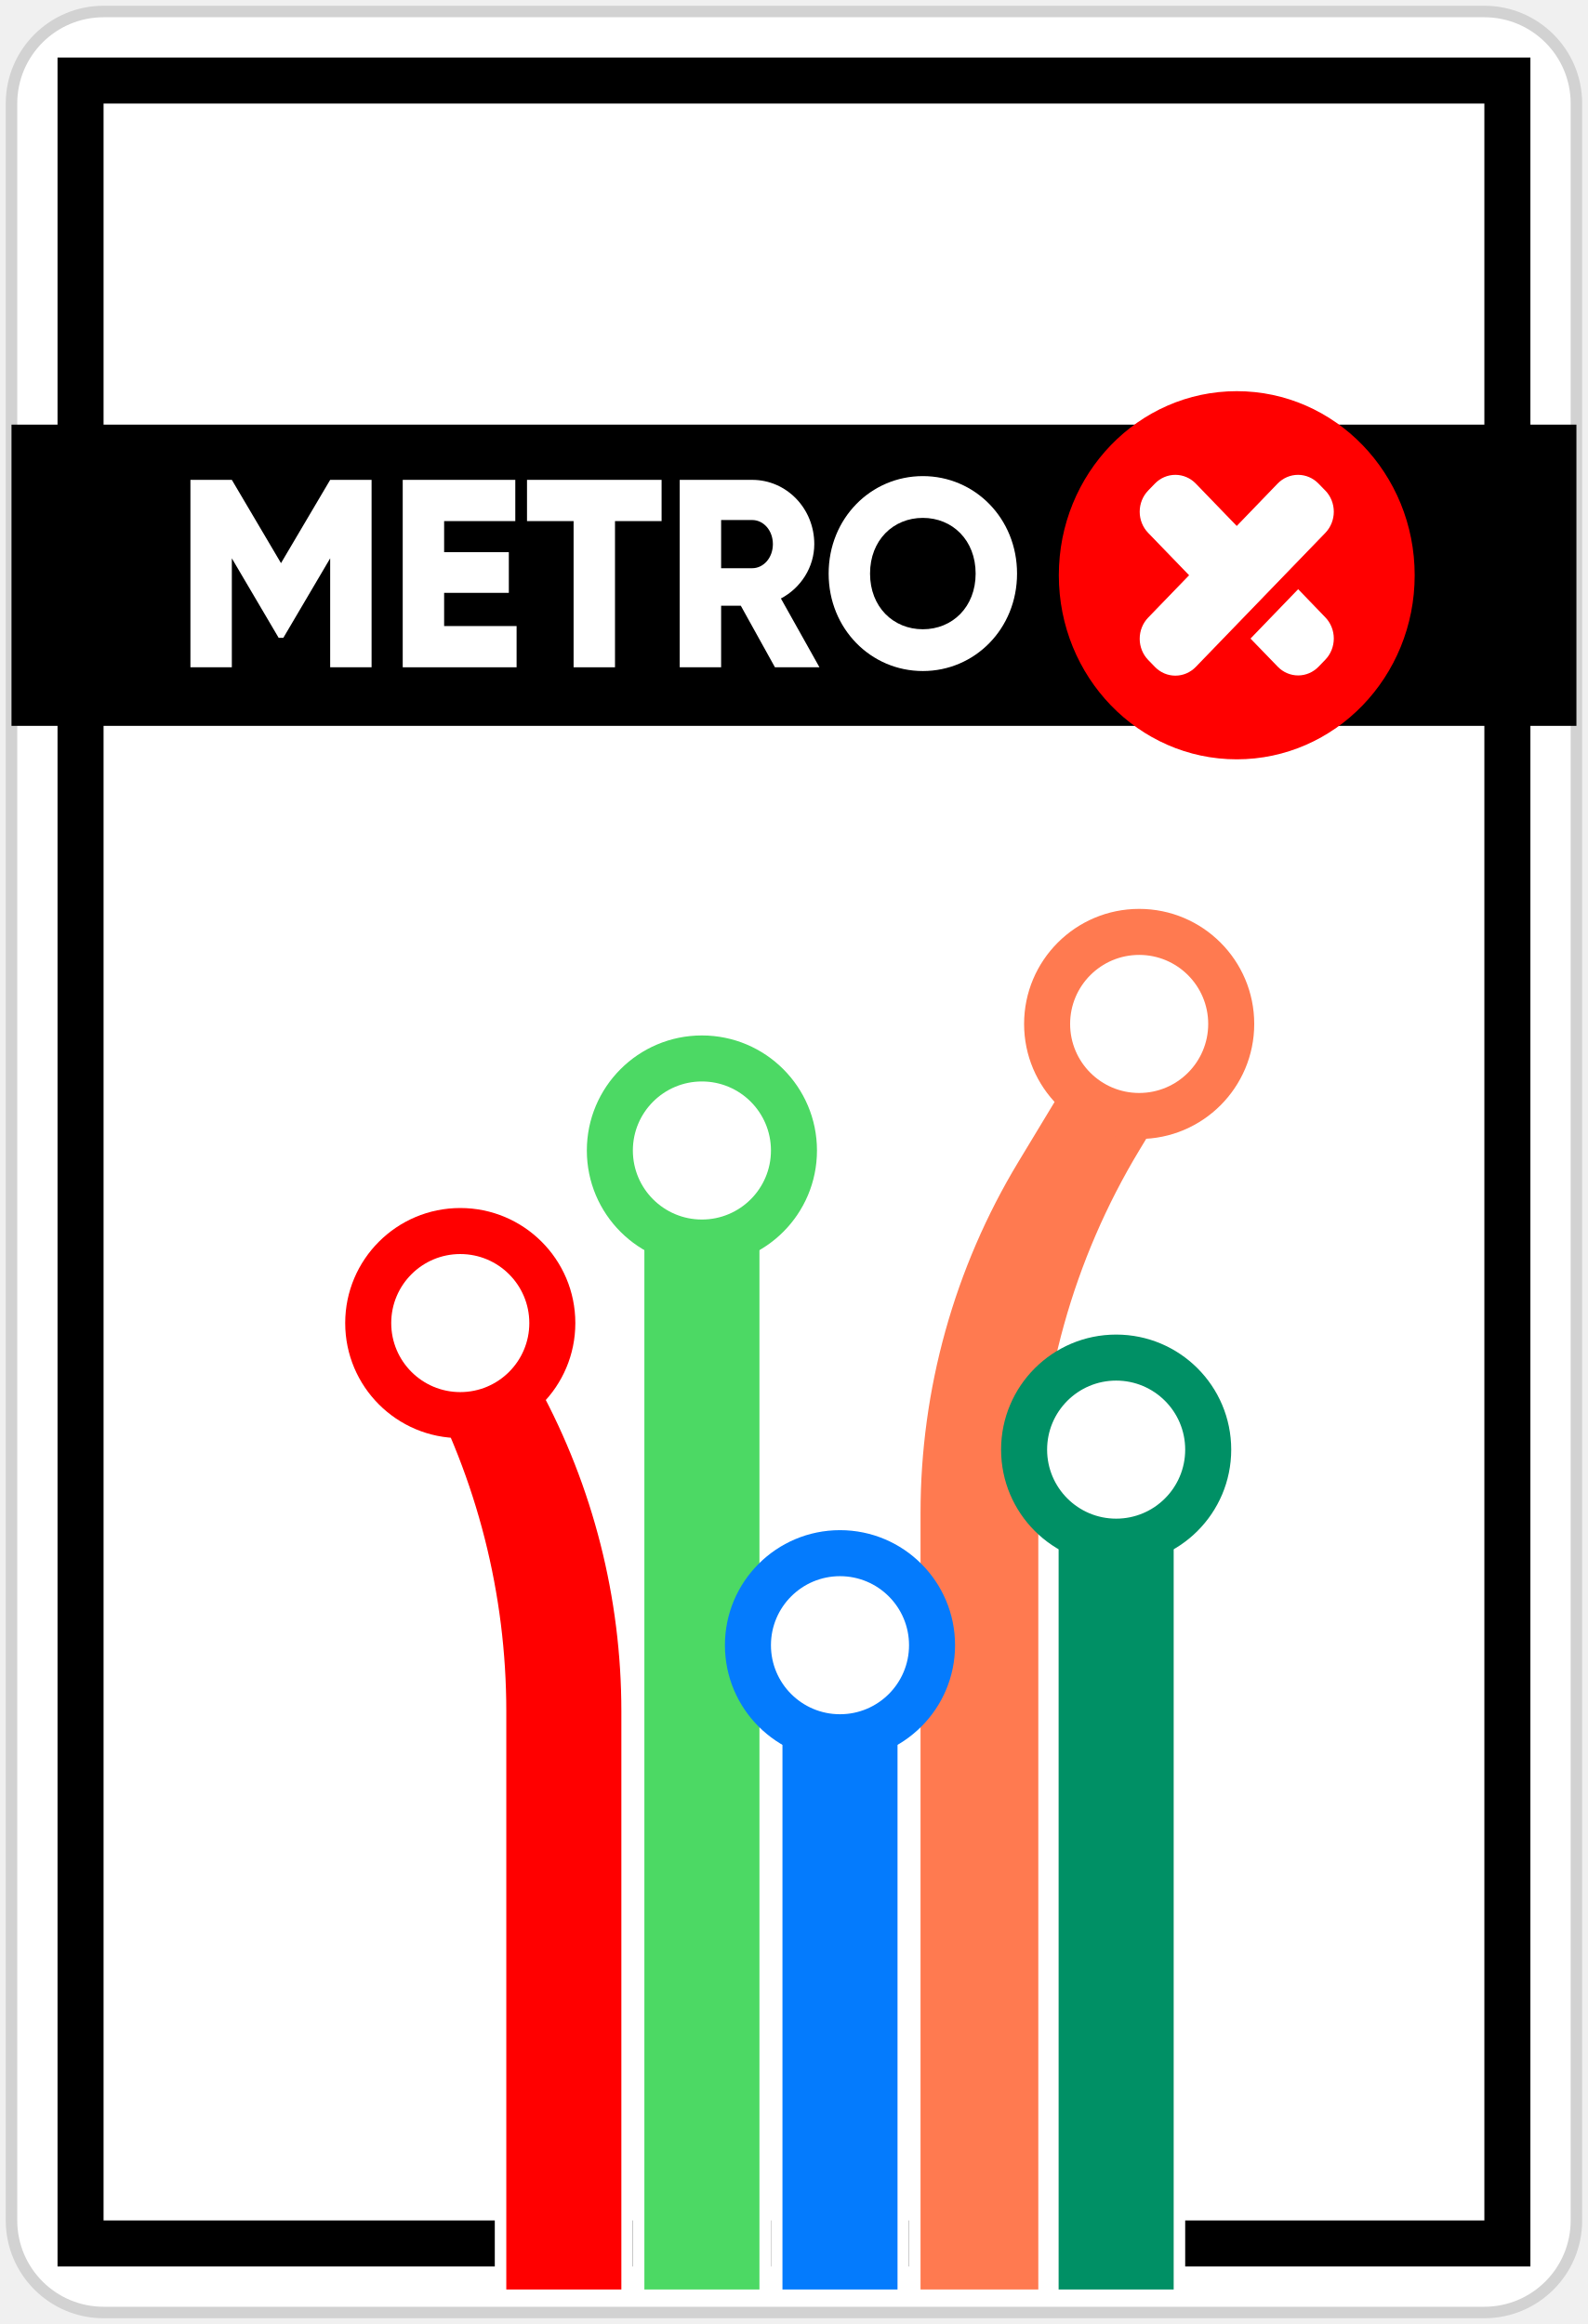
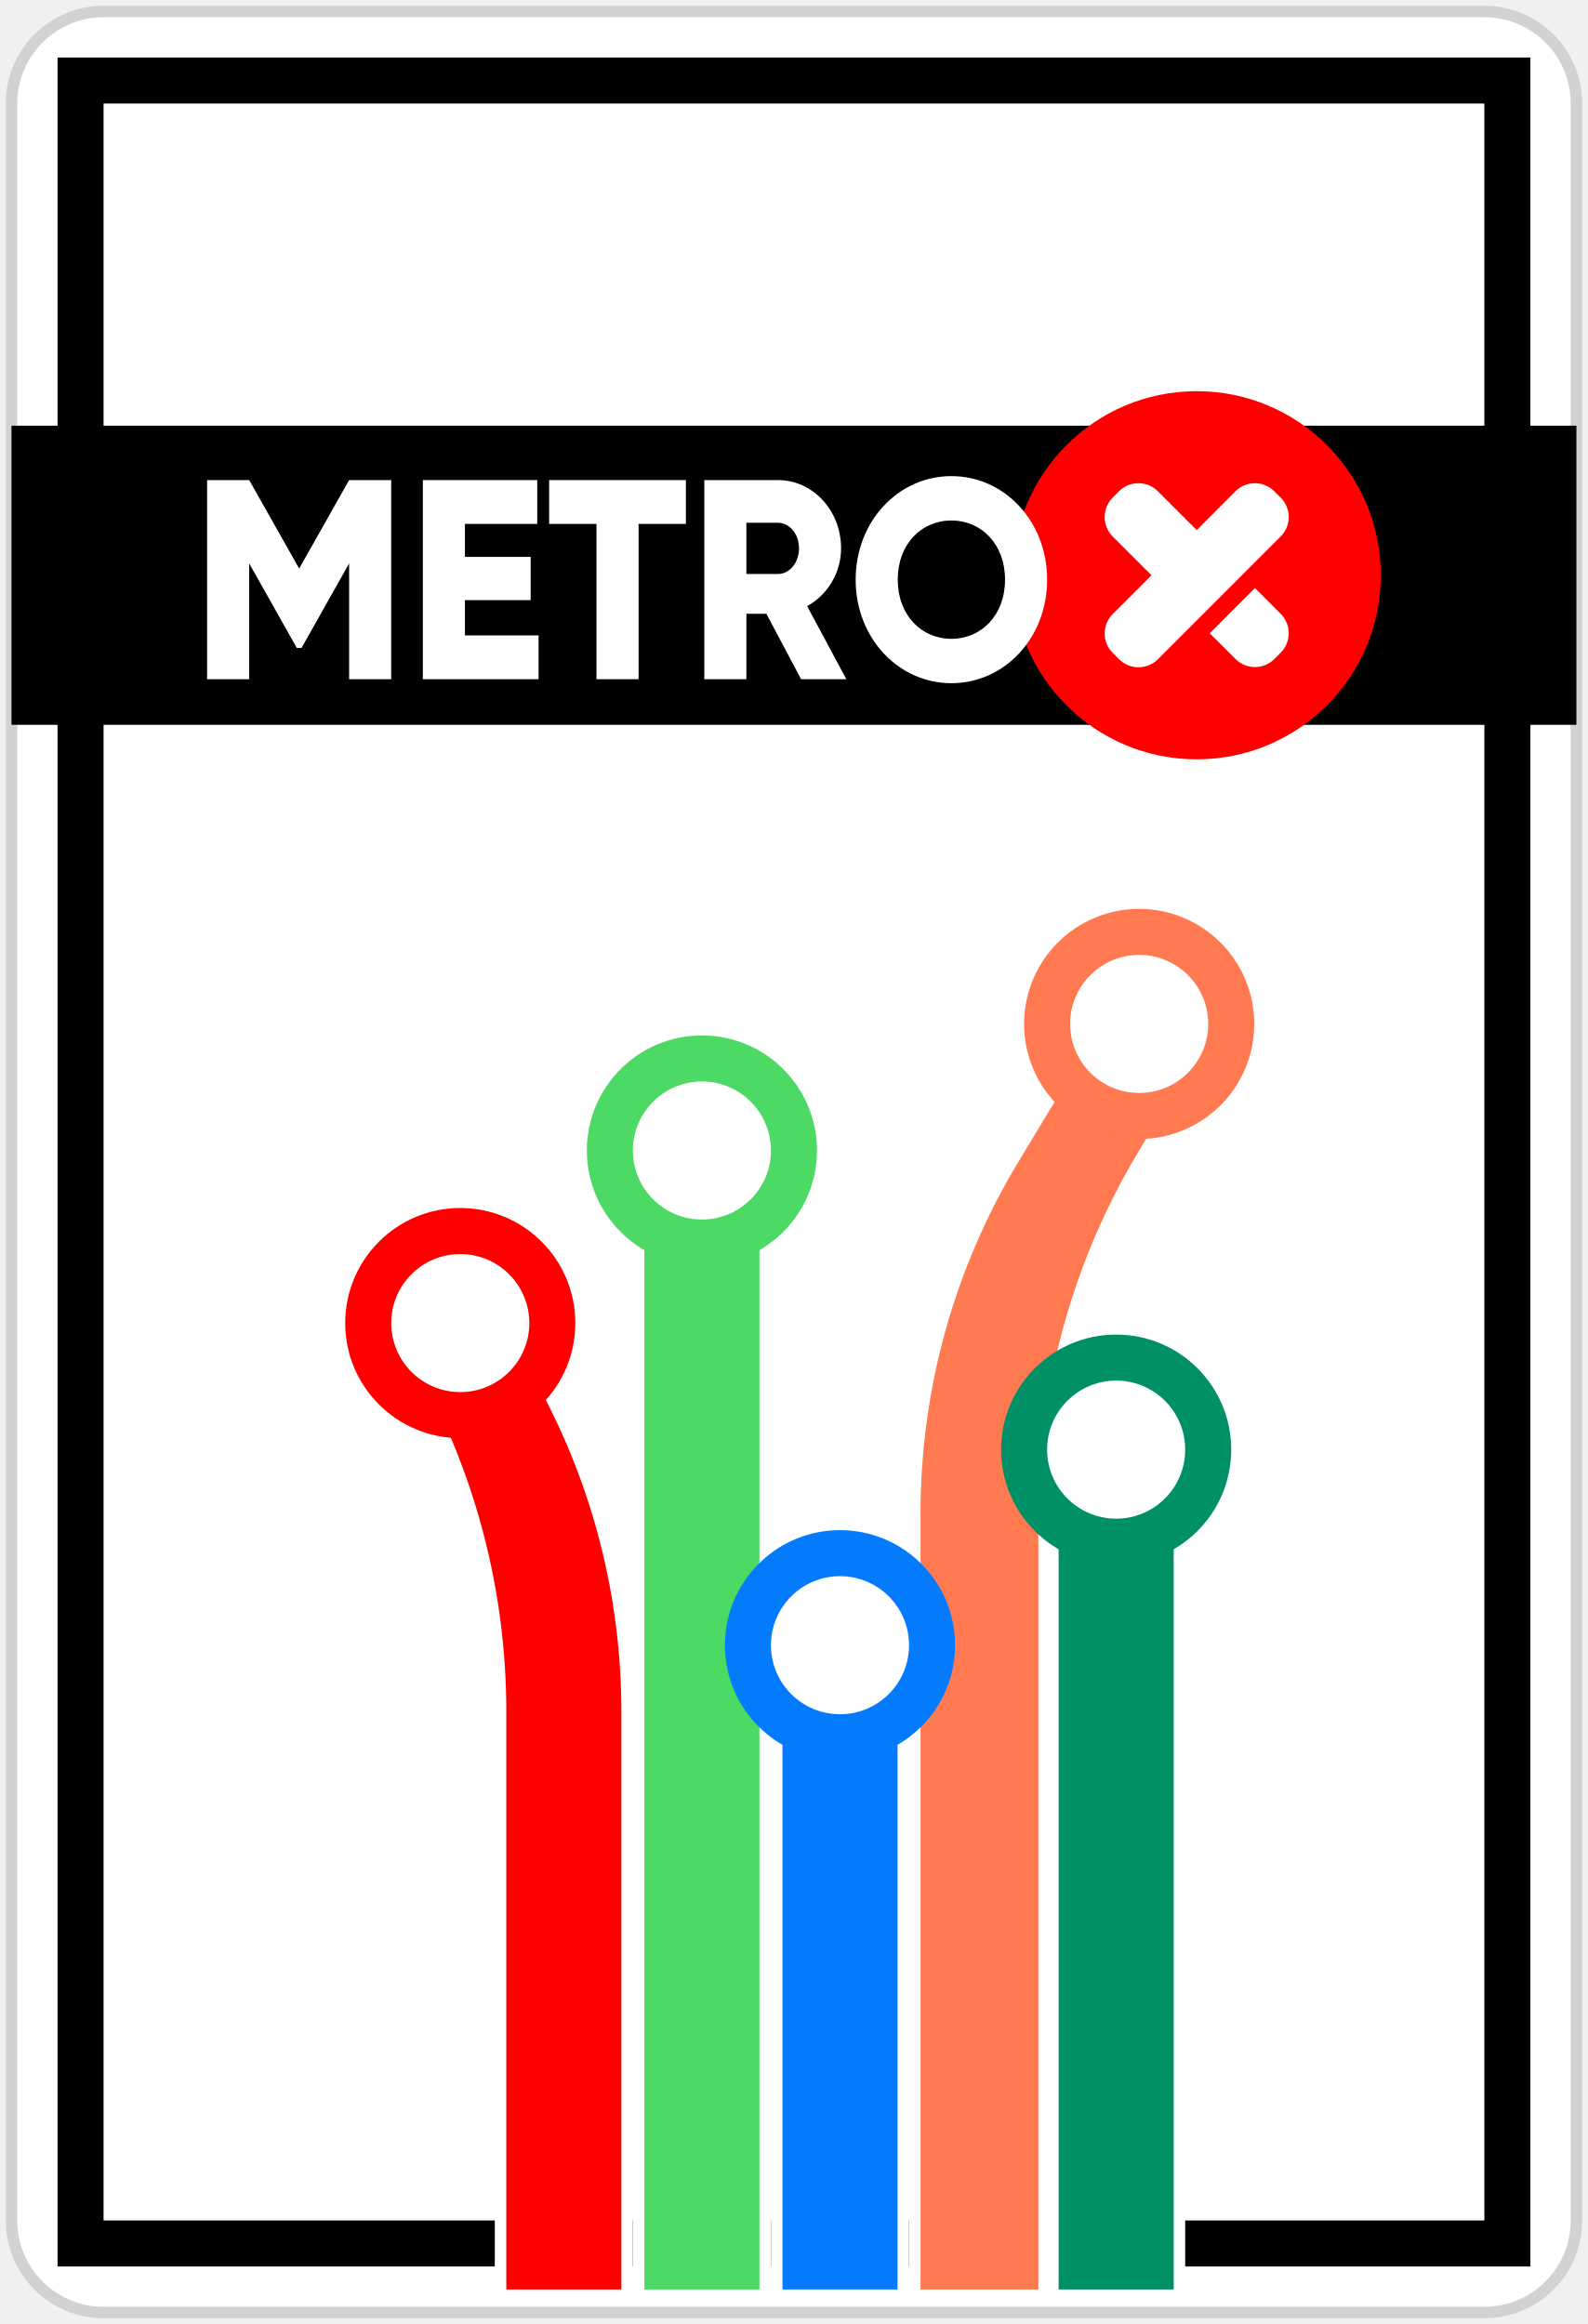
<svg xmlns="http://www.w3.org/2000/svg" width="138" height="202" viewBox="0 0 138 202" fill="none">
  <path d="M1 9C1 4.582 4.582 1 9 1H129C133.418 1 137 4.582 137 9V193C137 197.418 133.418 201 129 201H9C4.582 201 1 197.418 1 193V9Z" fill="white" />
  <path d="M9 1.5H129V0.5H9V1.5ZM136.5 9V193H137.5V9H136.5ZM129 200.5H9V201.5H129V200.5ZM1.5 193V9H0.5V193H1.5ZM9 200.5C4.858 200.5 1.5 197.142 1.5 193H0.5C0.5 197.694 4.306 201.5 9 201.5V200.5ZM136.5 193C136.5 197.142 133.142 200.5 129 200.5V201.5C133.694 201.5 137.5 197.694 137.5 193H136.5ZM129 1.5C133.142 1.5 136.5 4.858 136.5 9H137.5C137.5 4.306 133.694 0.5 129 0.5V1.5ZM9 0.5C4.306 0.5 0.5 4.306 0.5 9H1.5C1.5 4.858 4.858 1.5 9 1.5V0.5Z" fill="#D2D2D2" />
  <rect x="7" y="7" width="124" height="188" stroke="black" stroke-width="4" />
  <path d="M54.5 148.736V199.5H43.5V148.736C43.5 138.654 40.981 128.732 36.171 119.872L34.34 116.5H45.203L47.292 120.349C52.022 129.063 54.5 138.821 54.5 148.736Z" fill="#FF0000" stroke="white" />
  <circle cx="40" cy="115" r="10" fill="#FF0000" />
  <circle cx="40" cy="115" r="6" fill="white" />
  <rect x="55.5" y="106.5" width="11" height="93" fill="#4CD964" stroke="white" />
  <circle cx="61" cy="100" r="10" fill="#4CD964" />
  <circle cx="61" cy="100" r="6" fill="white" />
  <path d="M88.072 100.735L93.047 92.5H104.114L99.451 100.218C93.749 109.657 90.735 120.474 90.735 131.502V199.5H79.5V131.502C79.5 120.656 82.464 110.018 88.072 100.735Z" fill="#FF7A50" stroke="white" />
  <circle cx="99" cy="89" r="10" fill="#FF7A50" />
  <circle cx="99" cy="89" r="6" fill="white" />
  <rect x="91.5" y="131.5" width="11" height="68" fill="#009065" stroke="white" />
  <circle cx="97" cy="126" r="10" fill="#009065" />
  <circle cx="97" cy="126" r="6" fill="white" />
  <rect x="67.5" y="146.5" width="11" height="53" fill="#047BFD" stroke="white" />
  <circle cx="73" cy="143" r="10" fill="#047BFD" />
  <circle cx="73" cy="143" r="6" fill="white" />
-   <rect x="1" y="36.909" width="136" height="26.182" fill="black" />
-   <path d="M32.293 41.709H28.694L24.421 48.947L20.148 41.709H16.549V58H20.148V48.528L24.218 55.44H24.623L28.694 48.528V58H32.293V41.709Z" fill="white" />
-   <path d="M38.597 54.416V51.53H44.22V47.993H38.597V45.293H44.782V41.709H34.999V58H44.895V54.416H38.597Z" fill="white" />
-   <path d="M57.496 41.709H45.8V45.293H49.849V58H53.447V45.293H57.496V41.709Z" fill="white" />
-   <path d="M67.348 58H71.216L67.865 52.019C69.597 51.111 70.766 49.296 70.766 47.294C70.766 44.199 68.36 41.709 65.368 41.709H59.071V58H62.67V52.647H64.379L67.348 58ZM62.67 45.2H65.368C66.358 45.2 67.168 46.108 67.168 47.294C67.168 48.481 66.358 49.389 65.368 49.389H62.67V45.2Z" fill="white" />
-   <path d="M80.201 58.326C84.721 58.326 88.387 54.649 88.387 49.855C88.387 45.06 84.721 41.383 80.201 41.383C75.68 41.383 72.014 45.06 72.014 49.855C72.014 54.649 75.68 58.326 80.201 58.326ZM80.201 54.695C77.637 54.695 75.612 52.764 75.612 49.855C75.612 46.945 77.637 45.014 80.201 45.014C82.765 45.014 84.789 46.945 84.789 49.855C84.789 52.764 82.765 54.695 80.201 54.695Z" fill="white" />
-   <ellipse cx="107.481" cy="50" rx="15.463" ry="16" fill="#FF0000" />
-   <path d="M108.677 55.504L112.818 51.211L115.178 53.659C115.65 54.147 115.915 54.809 115.915 55.499C115.915 56.19 115.65 56.852 115.178 57.34L114.595 57.943C114.362 58.186 114.085 58.378 113.78 58.509C113.474 58.64 113.147 58.708 112.817 58.708C112.486 58.708 112.159 58.64 111.854 58.509C111.548 58.378 111.271 58.186 111.038 57.943L108.677 55.504ZM115.173 42.638L114.587 42.035C114.115 41.547 113.475 41.273 112.808 41.273C112.141 41.273 111.501 41.547 111.03 42.035L107.48 45.716L103.923 42.035C103.451 41.547 102.812 41.273 102.145 41.273C101.478 41.273 100.838 41.547 100.366 42.035L99.783 42.638C99.311 43.126 99.046 43.788 99.046 44.479C99.046 45.169 99.311 45.831 99.783 46.319L103.34 50L99.783 53.681C99.311 54.169 99.046 54.831 99.046 55.521C99.046 56.212 99.311 56.874 99.783 57.362L100.366 57.965C100.838 58.453 101.478 58.727 102.145 58.727C102.812 58.727 103.451 58.453 103.923 57.965L115.178 46.319C115.65 45.83 115.915 45.168 115.915 44.478C115.915 43.788 115.65 43.126 115.178 42.638L115.173 42.638Z" fill="white" />
+   <rect x="1" y="37" width="136" height="26" fill="black" />
+   <circle cx="104" cy="50" r="16" fill="#FF0000" />
+   <path d="M105.135 55.045L109.062 51.11L111.301 53.354C111.749 53.802 112 54.408 112 55.041C112 55.674 111.749 56.281 111.301 56.728L110.748 57.281C110.527 57.504 110.264 57.68 109.975 57.8C109.685 57.92 109.375 57.982 109.061 57.982C108.748 57.982 108.437 57.92 108.148 57.8C107.858 57.68 107.596 57.504 107.374 57.281L105.135 55.045ZM111.296 43.252L110.74 42.699C110.293 42.251 109.686 42 109.053 42C108.421 42 107.814 42.251 107.366 42.699L104 46.073L100.626 42.699C100.178 42.251 99.571 42 98.939 42C98.306 42 97.699 42.251 97.252 42.699L96.698 43.252C96.251 43.699 96 44.306 96 44.939C96 45.572 96.251 46.178 96.698 46.626L100.073 50L96.698 53.374C96.251 53.822 96 54.428 96 55.061C96 55.694 96.251 56.301 96.698 56.748L97.252 57.301C97.699 57.749 98.306 58 98.939 58C99.571 58 100.178 57.749 100.626 57.301L111.301 46.625C111.749 46.178 112 45.571 112 44.938C112 44.306 111.749 43.699 111.301 43.251L111.296 43.252Z" fill="white" />
+   <path d="M33.998 41.729H30.341L25.999 49.419L21.657 41.729H18V59.037H21.657V48.974L25.793 56.317H26.205L30.341 48.974V59.037H33.998V41.729Z" fill="white" />
+   <path d="M40.405 55.229V52.163H46.118V48.405H40.405V45.537H46.69V41.729H36.748V59.037H46.804V55.229H40.405Z" fill="white" />
+   <path d="M59.609 41.729H47.724V45.537H51.838V59.037H55.495V45.537H59.609V41.729Z" fill="white" />
+   <path d="M69.62 59.037H73.551L70.146 52.683C71.906 51.718 73.094 49.79 73.094 47.663C73.094 44.375 70.649 41.729 67.609 41.729H61.21V59.037H64.866V53.35H66.603L69.62 59.037ZM64.866 45.438H67.609C68.615 45.438 69.437 46.403 69.437 47.663C69.437 48.924 68.615 49.889 67.609 49.889H64.866V45.438Z" fill="white" />
+   <path d="M82.681 59.383C87.275 59.383 91 55.477 91 50.383C91 45.29 87.275 41.383 82.681 41.383C78.087 41.383 74.362 45.29 74.362 50.383C74.362 55.477 78.087 59.383 82.681 59.383ZM82.681 55.526C80.076 55.526 78.019 53.474 78.019 50.383C78.019 47.293 80.076 45.24 82.681 45.24C85.286 45.24 87.343 47.293 87.343 50.383C87.343 53.474 85.286 55.526 82.681 55.526Z" fill="white" />
</svg>
